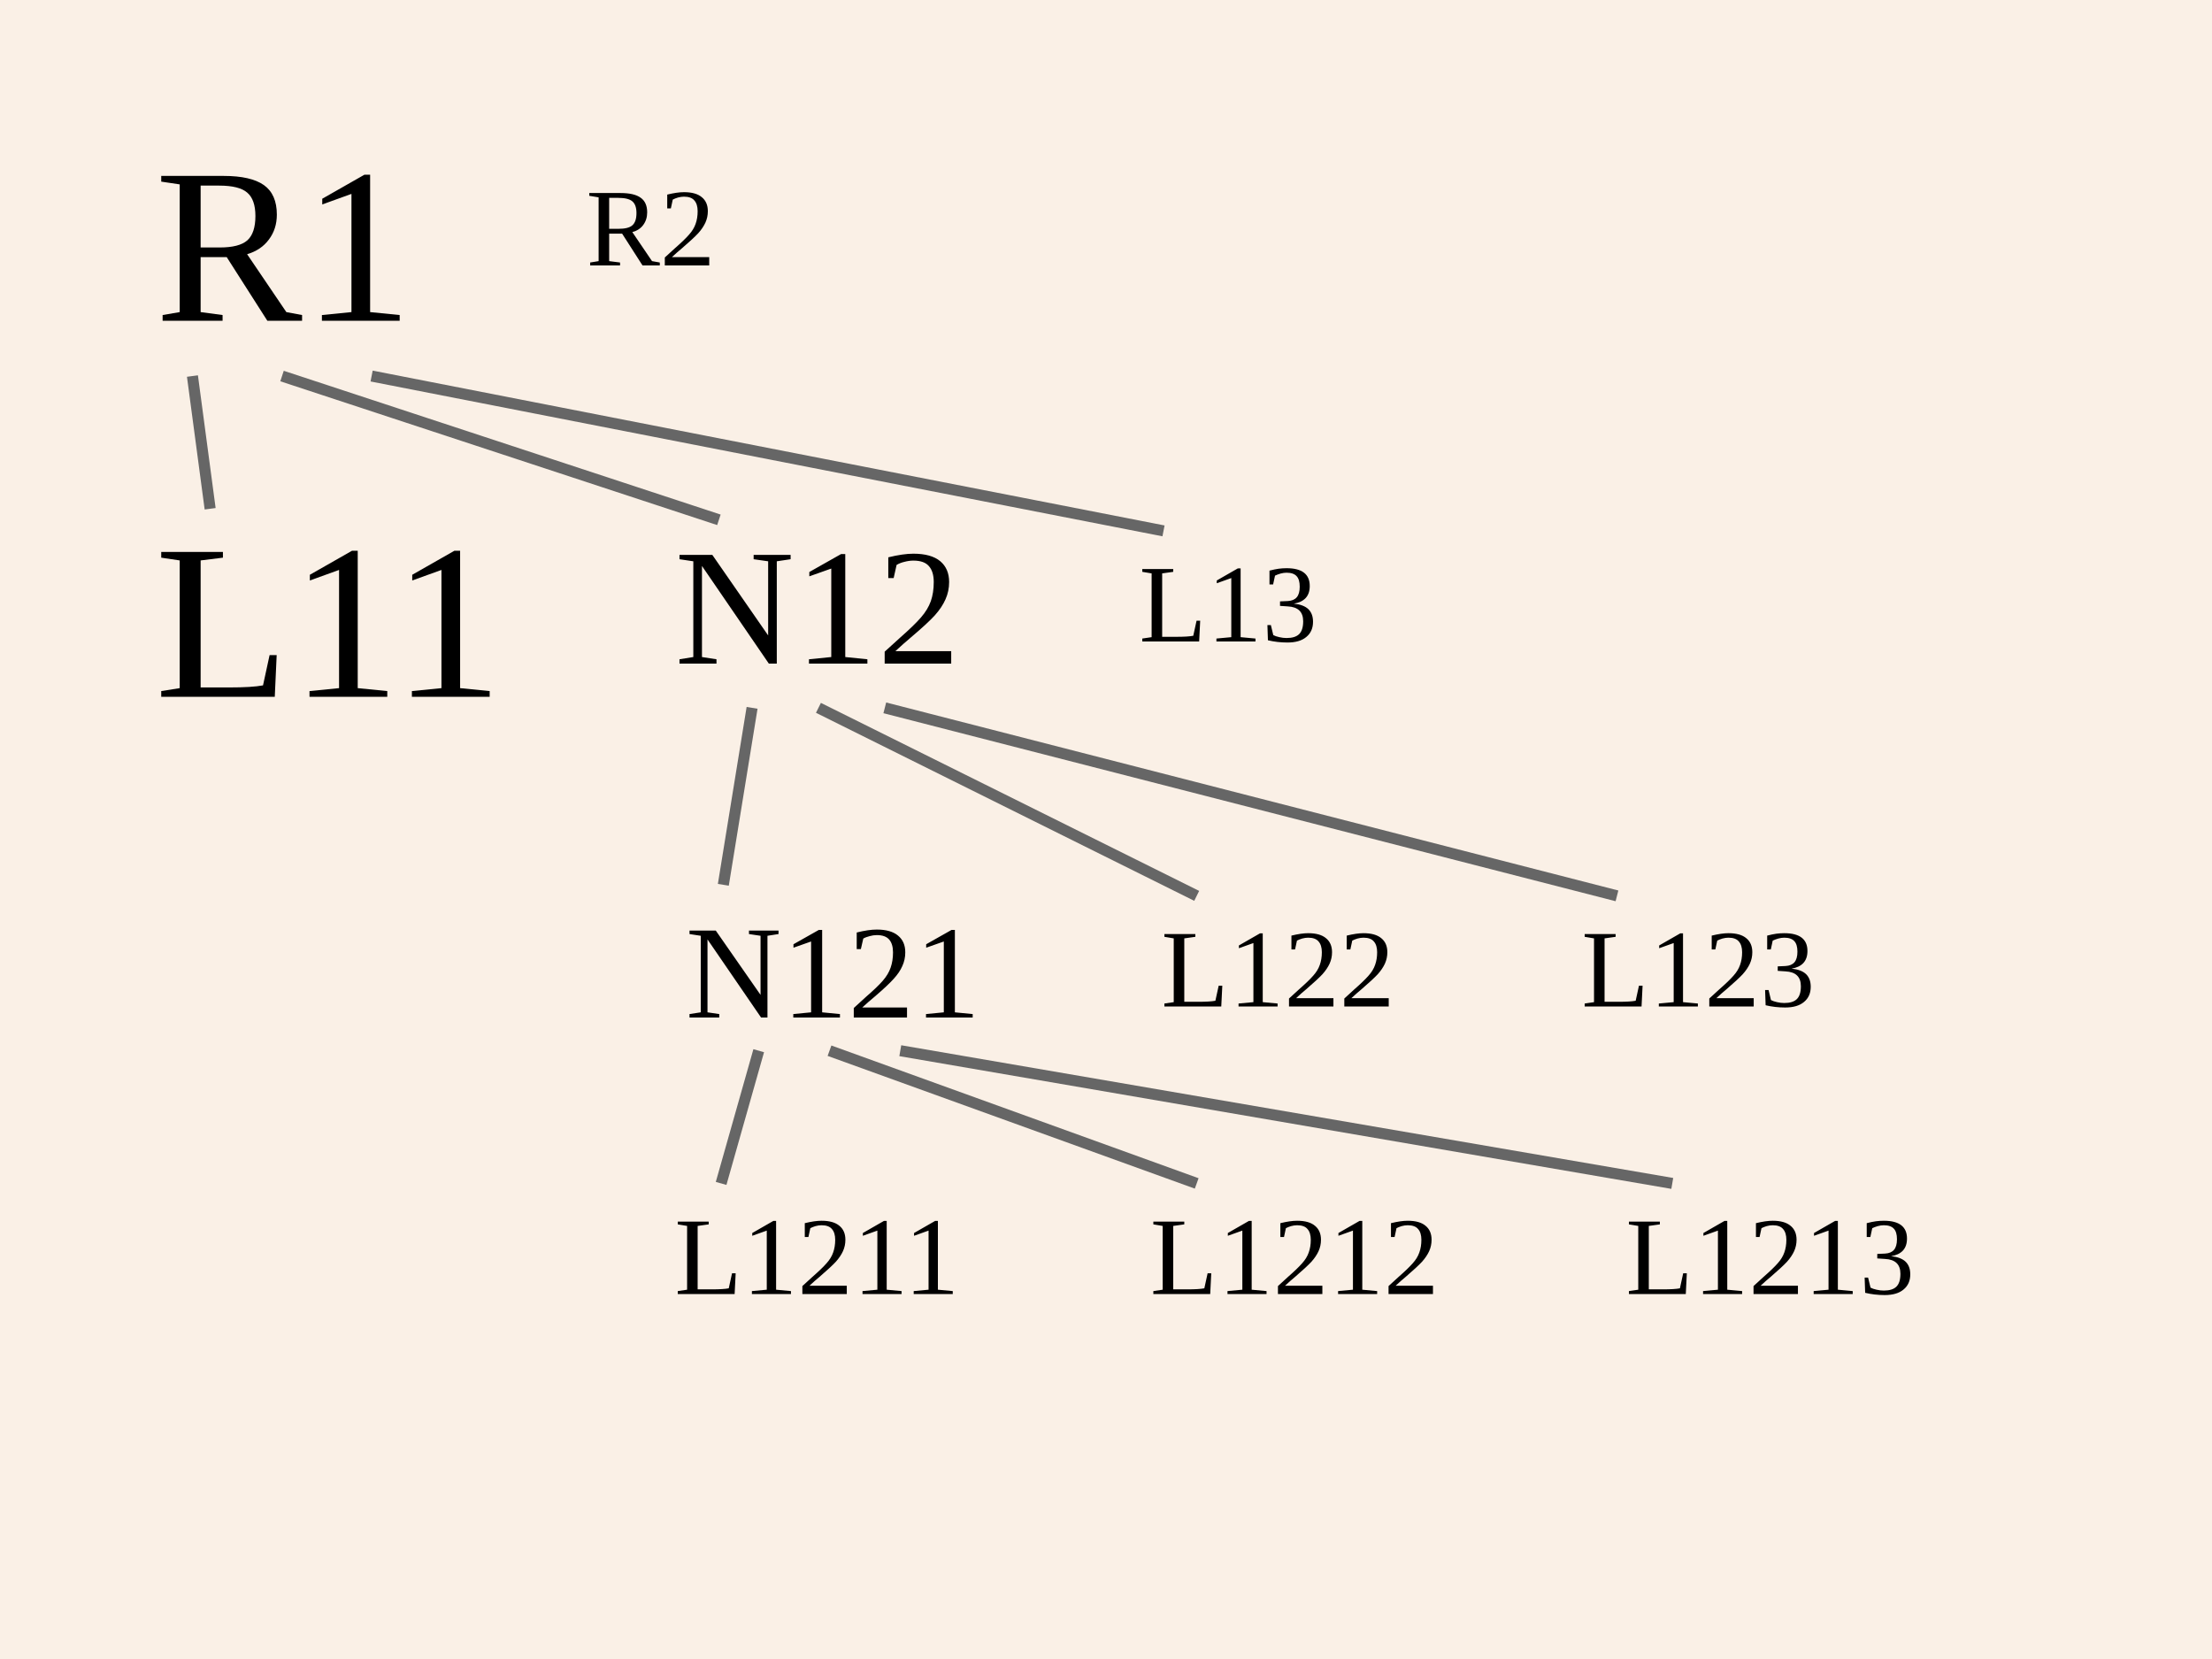
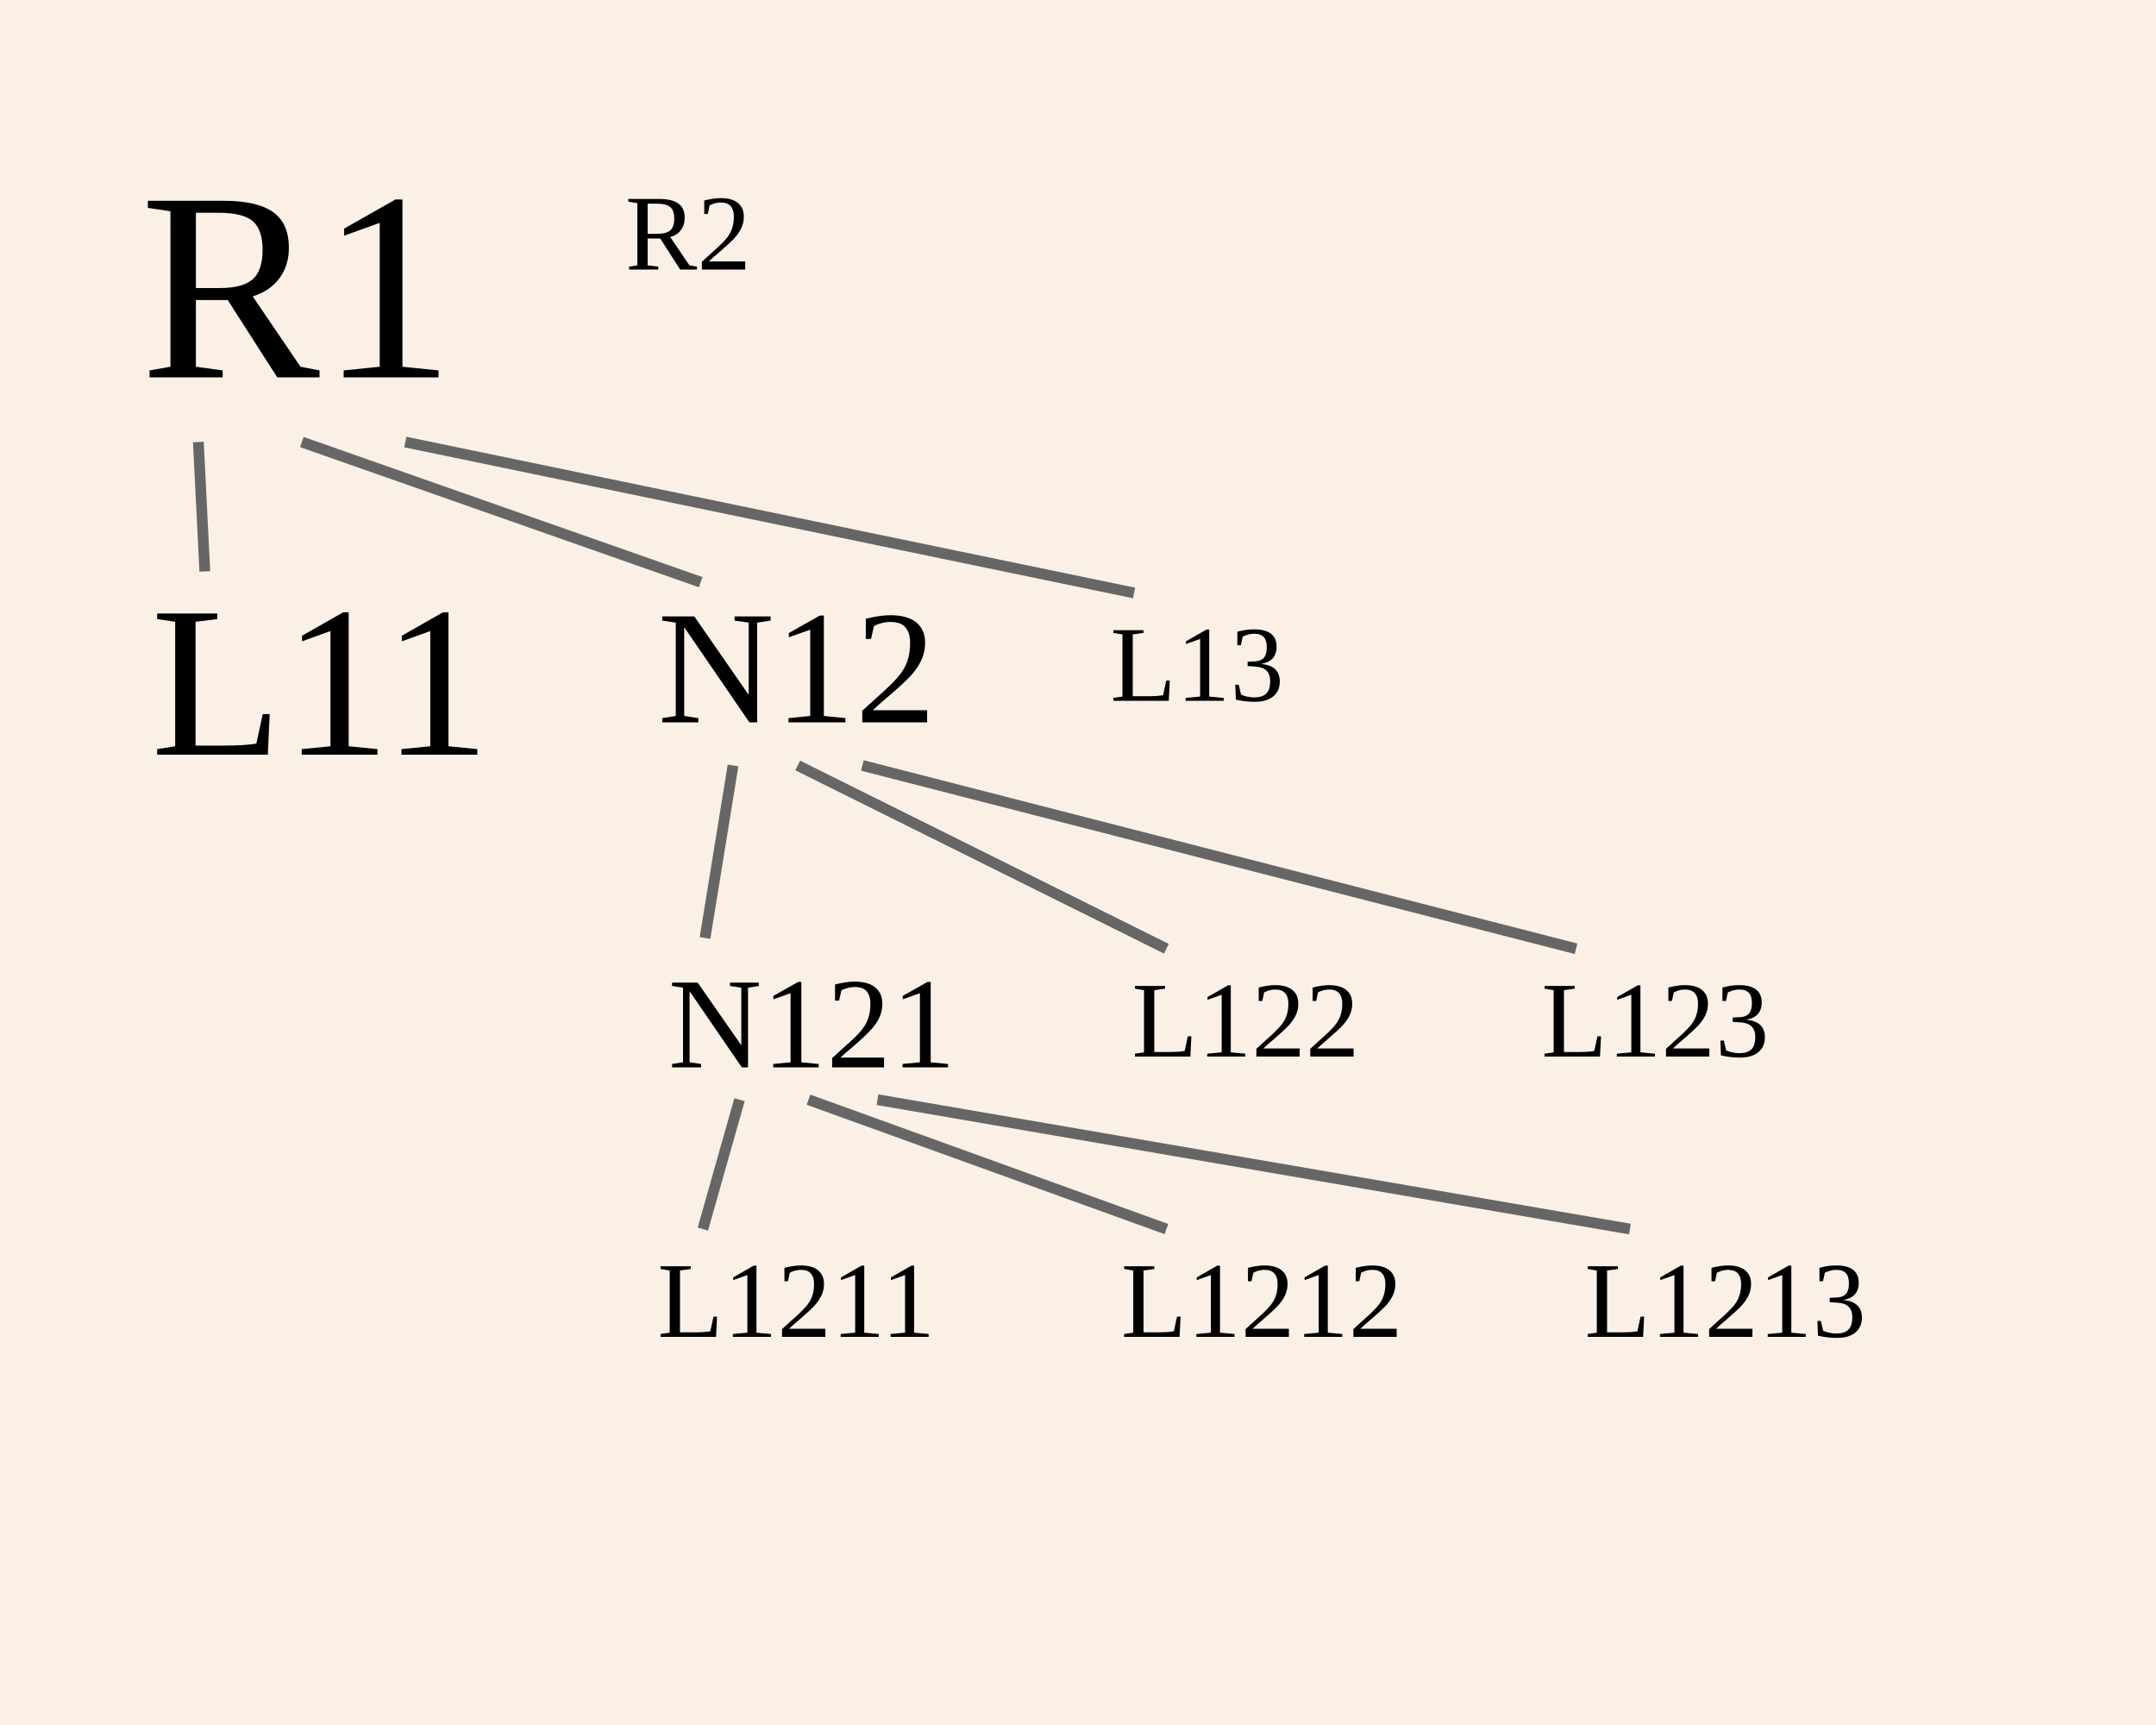
- <svg xmlns="http://www.w3.org/2000/svg" xmlns:ns1="http://www.nrvr.com/2012/adj" width="200" height="150">
-   <rect width="200" height="150" fill="linen" />
-   <g font-size="10">
+ <svg xmlns="http://www.w3.org/2000/svg" xmlns:ns1="http://www.nrvr.com/2012/adj" width="200" height="160">
+   <style type="text/css">
+ 	@font-face {
+ 		font-family: Liberation Serif;
+ 		src: local("Liberation Serif"), local("Liberation Serif Regular"), local("LiberationSerif-Regular"),
+ 			url(fonts/LiberationSerif-Regular.ttf);
+ 		font-weight: normal;
+ 		font-style: normal;
+ 	}
+ 	svg {
+ 		font-family: "Liberation Serif","Times New Roman";
+ 		font-size: 10px;
+ 	}
+ 	</style>
+   <rect width="200" height="160" fill="linen" />
+   <g>
    <ns1:verticalTree autoParrots="true" hAlign="left" vAlign="0.2" gap="12" />
-     <text ns1:id="r-1" font-size="20" transform="translate(14,29)">R1</text>
-     <text ns1:id="r-2" transform="translate(53,24)">R2</text>
-     <text ns1:id="l-1-1" font-size="20" ns1:treeParent="r-1" transform="translate(14,63)">L11</text>
-     <text ns1:id="n-1-2" font-size="15" ns1:treeParent="r-1" transform="translate(61,60)">N12</text>
-     <text ns1:id="n-1-2-1" font-size="12" ns1:treeParent="n-1-2" transform="translate(62,92)">N121</text>
-     <text ns1:id="l-1-2-1-1" ns1:treeParent="n-1-2-1" transform="translate(61,117)">L1211</text>
-     <text ns1:id="l-1-2-1-2" ns1:treeParent="n-1-2-1" transform="translate(104,117)">L1212</text>
-     <text ns1:id="l-1-2-1-3" ns1:treeParent="n-1-2-1" transform="translate(147,117)">L1213</text>
-     <text ns1:id="l-1-2-2" ns1:treeParent="n-1-2" transform="translate(105,91)">L122</text>
-     <text ns1:id="l-1-2-3" ns1:treeParent="n-1-2" transform="translate(143,91)">L123</text>
-     <text ns1:id="l-1-3" ns1:treeParent="r-1" transform="translate(103,58)">L13</text>
-     <line stroke="#666" x1="17.4" y1="34" x2="19" y2="46">
+     <text ns1:id="r-1" font-size="25" transform="translate(13,35)">R1</text>
+     <text ns1:id="r-2" transform="translate(58,25)">R2</text>
+     <text ns1:id="l-1-1" font-size="20" ns1:treeParent="r-1" transform="translate(14,70)">L11</text>
+     <text ns1:id="n-1-2" font-size="15" ns1:treeParent="r-1" transform="translate(61,67)">N12</text>
+     <text ns1:id="n-1-2-1" font-size="12" ns1:treeParent="n-1-2" transform="translate(62,99)">N121</text>
+     <text ns1:id="l-1-2-1-1" ns1:treeParent="n-1-2-1" transform="translate(61,124)">L1211</text>
+     <text ns1:id="l-1-2-1-2" ns1:treeParent="n-1-2-1" transform="translate(104,124)">L1212</text>
+     <text ns1:id="l-1-2-1-3" ns1:treeParent="n-1-2-1" transform="translate(147,124)">L1213</text>
+     <text ns1:id="l-1-2-2" ns1:treeParent="n-1-2" transform="translate(105,98)">L122</text>
+     <text ns1:id="l-1-2-3" ns1:treeParent="n-1-2" transform="translate(143,98)">L123</text>
+     <text ns1:id="l-1-3" ns1:treeParent="r-1" transform="translate(103,65)">L13</text>
+     <line stroke="#666" x1="18.4" y1="41" x2="19" y2="53">
      <ns1:connection from="r-1,0.2,1" to="l-1-1,0.2,0" />
    </line>
-     <line stroke="#666" x1="25.5" y1="34" x2="65" y2="47">
+     <line stroke="#666" x1="28" y1="41" x2="65" y2="54">
      <ns1:connection from="r-1,0.5,1" to="n-1-2,0.2,0" />
    </line>
-     <line stroke="#666" x1="33.6" y1="34" x2="105.2" y2="48">
+     <line stroke="#666" x1="37.6" y1="41" x2="105.2" y2="55">
      <ns1:connection from="r-1,0.8,1" to="l-1-3,0.2,0" />
    </line>
-     <line stroke="#666" x1="68" y1="64" x2="65.4" y2="80">
+     <line stroke="#666" x1="68" y1="71" x2="65.4" y2="87">
      <ns1:connection from="n-1-2,0.3,1" to="n-1-2-1,0.2,0" />
    </line>
-     <line stroke="#666" x1="74" y1="64" x2="108.2" y2="81">
+     <line stroke="#666" x1="74" y1="71" x2="108.2" y2="88">
      <ns1:connection from="n-1-2,0.5,1" to="l-1-2-2,0.2,0" />
    </line>
-     <line stroke="#666" x1="80" y1="64" x2="146.2" y2="81">
+     <line stroke="#666" x1="80" y1="71" x2="146.2" y2="88">
      <ns1:connection from="n-1-2,0.7,1" to="l-1-2-3,0.2,0" />
    </line>
-     <line stroke="#666" x1="68.6" y1="95" x2="65.2" y2="107">
+     <line stroke="#666" x1="68.6" y1="102" x2="65.2" y2="114">
      <ns1:connection from="n-1-2-1,0.3,1" to="l-1-2-1-1,0.2,0" />
    </line>
-     <line stroke="#666" x1="75" y1="95" x2="108.2" y2="107">
+     <line stroke="#666" x1="75" y1="102" x2="108.2" y2="114">
      <ns1:connection from="n-1-2-1,0.5,1" to="l-1-2-1-2,0.2,0" />
    </line>
-     <line stroke="#666" x1="81.4" y1="95" x2="151.2" y2="107">
+     <line stroke="#666" x1="81.4" y1="102" x2="151.2" y2="114">
      <ns1:connection from="n-1-2-1,0.7,1" to="l-1-2-1-3,0.2,0" />
    </line>
  </g>
</svg>
